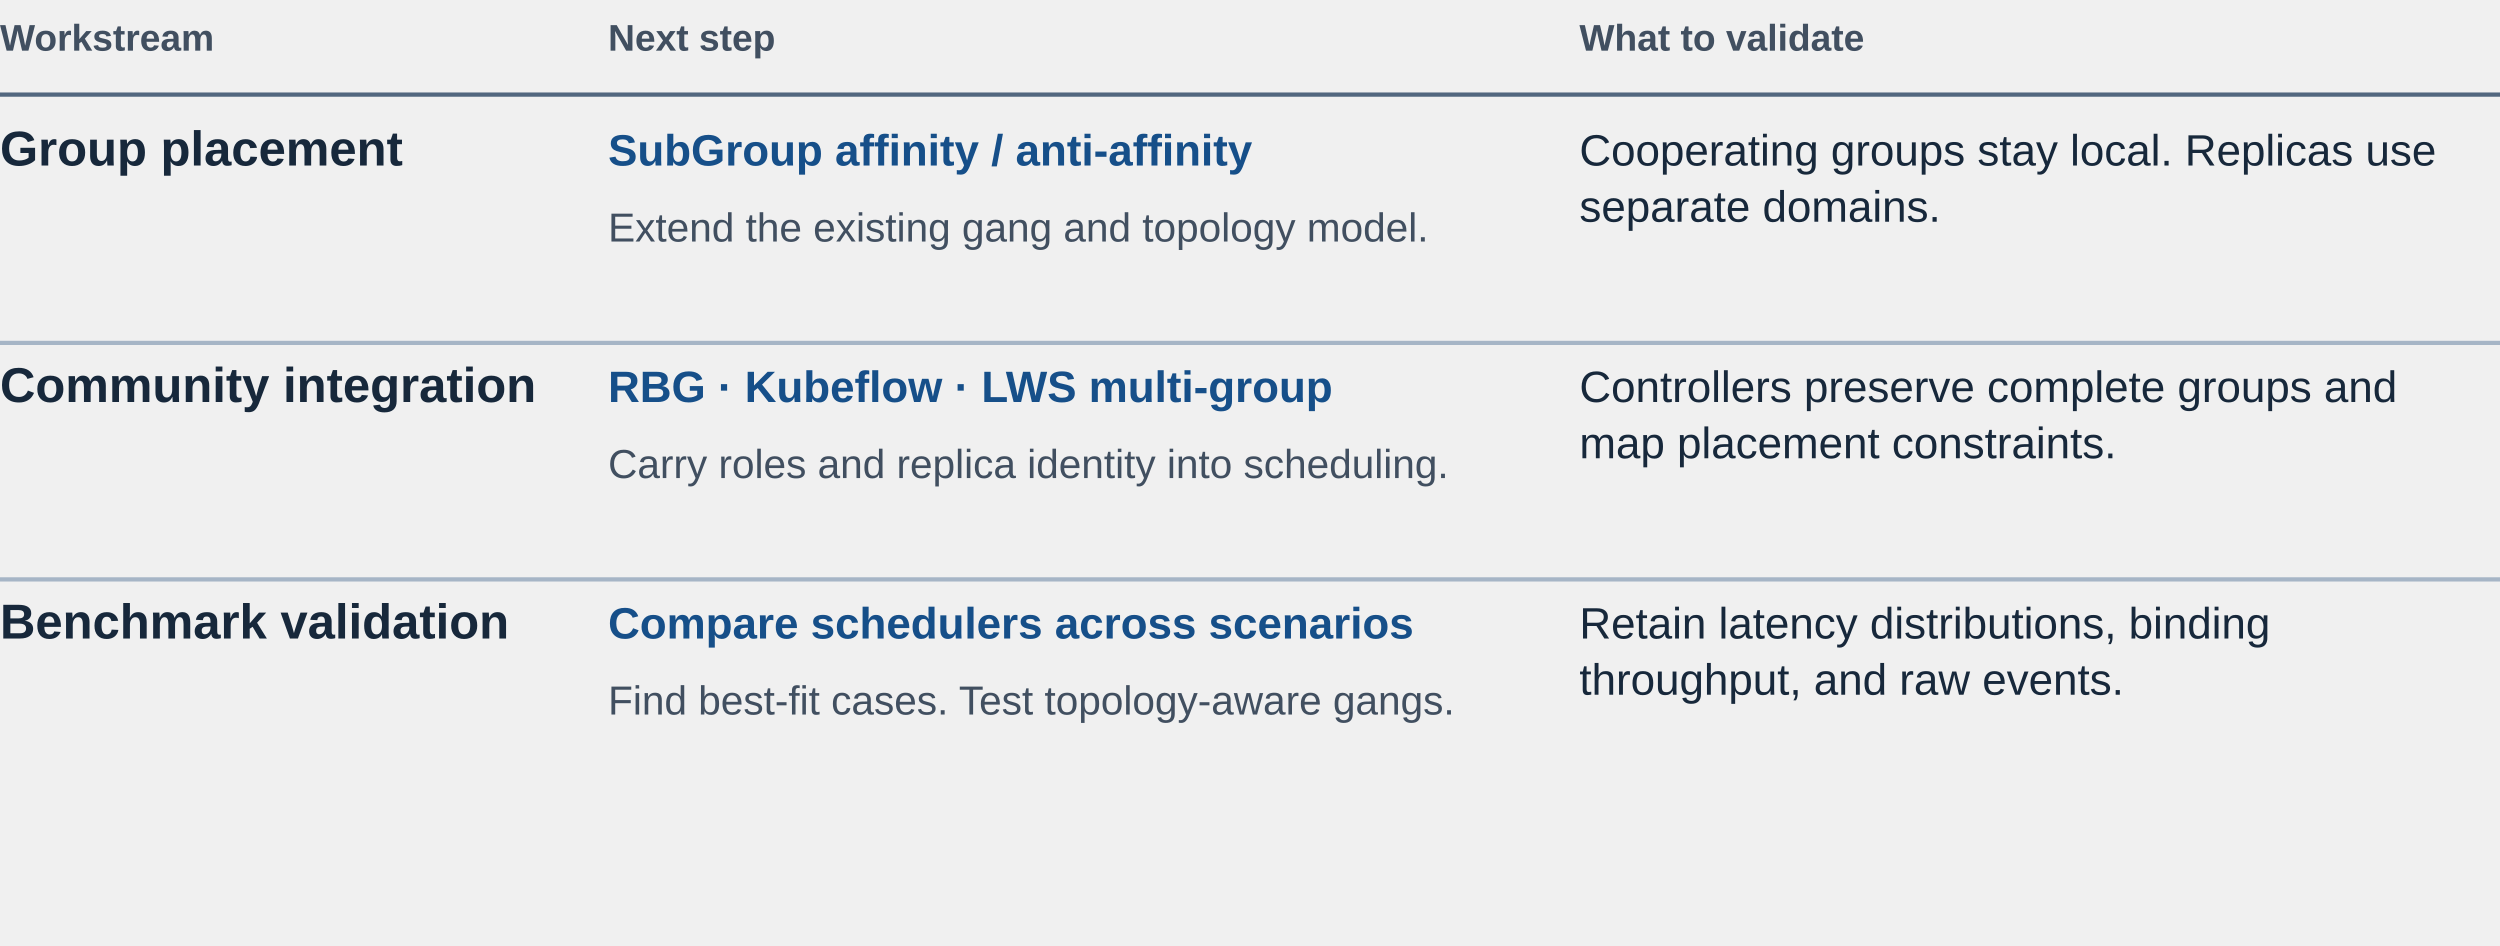
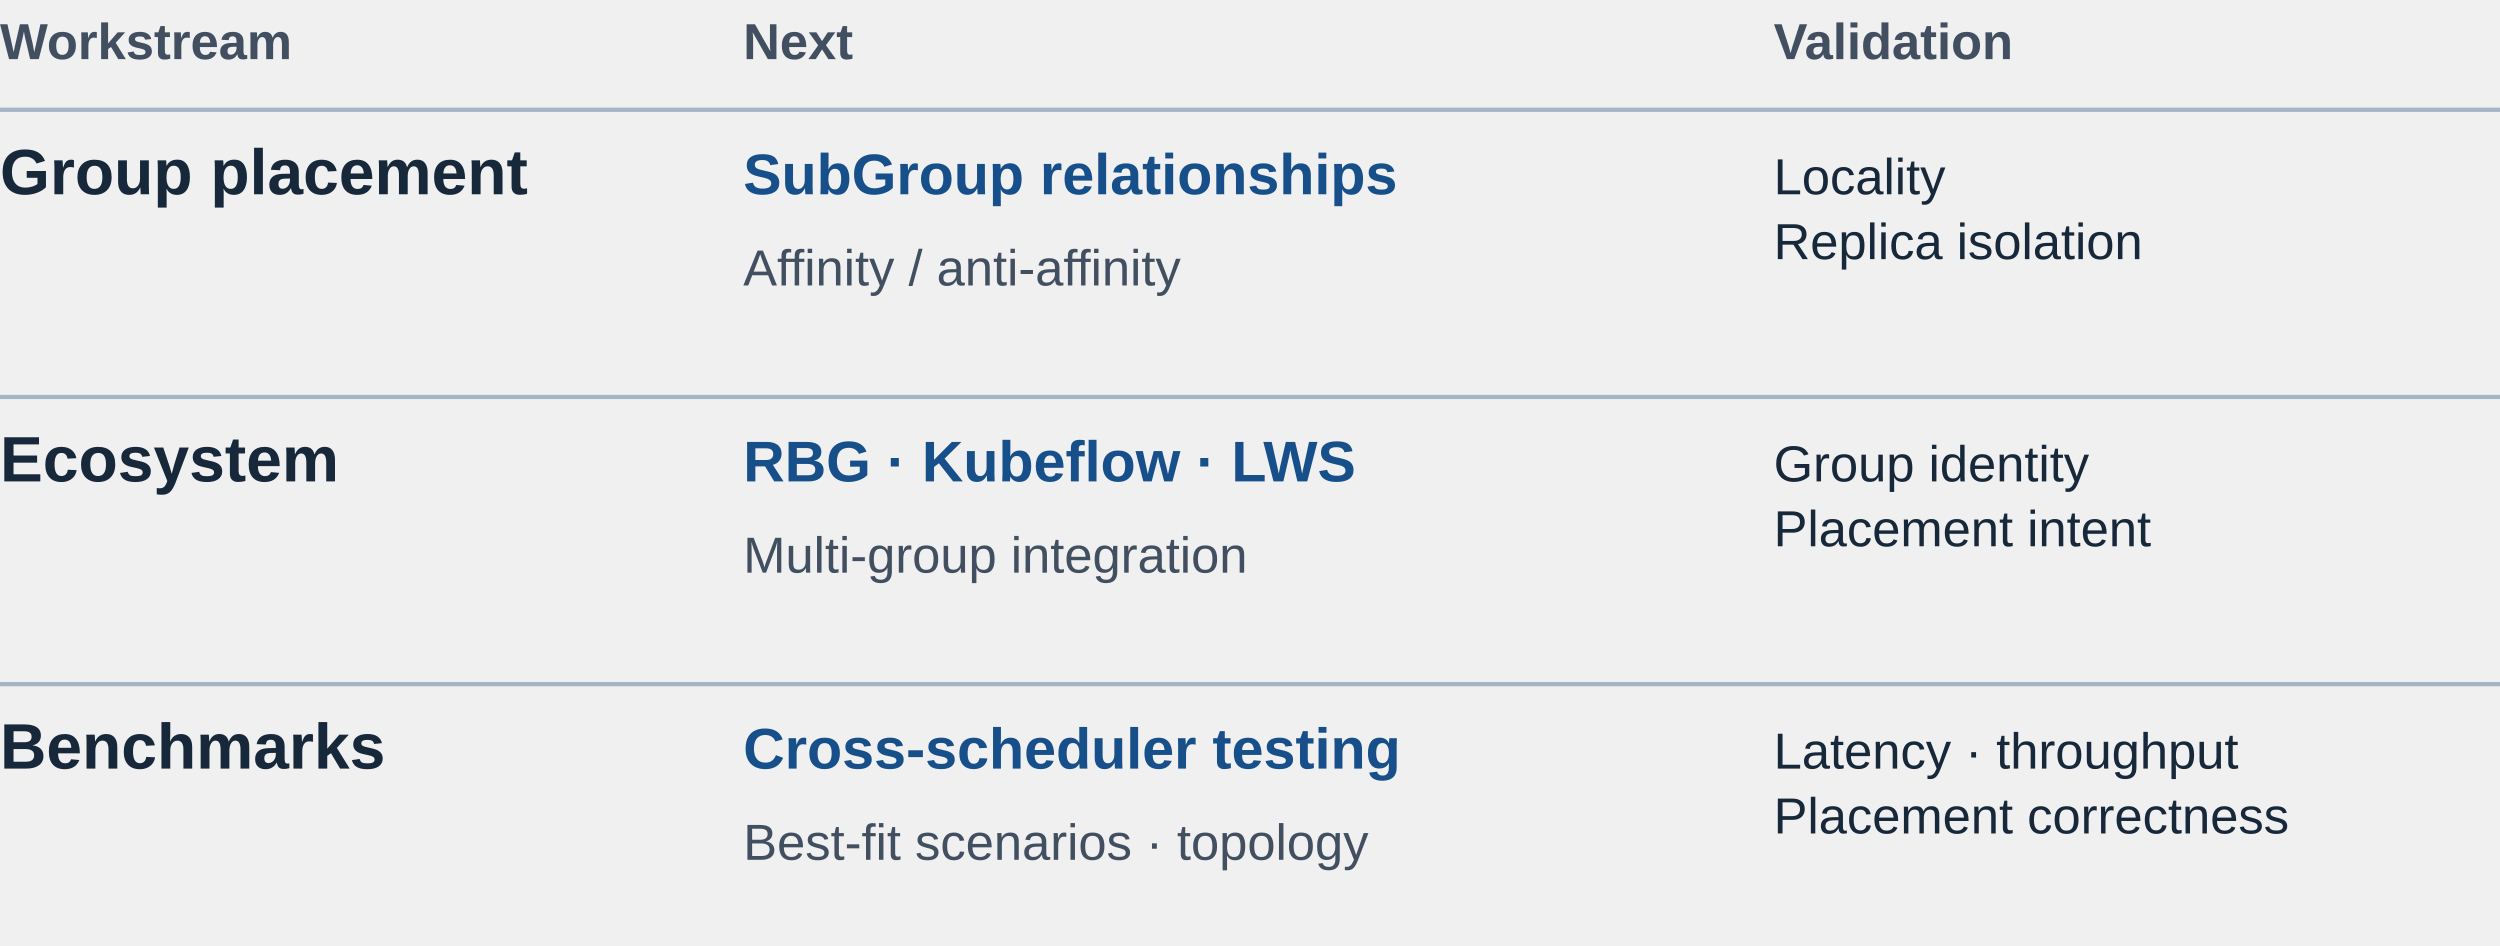
<svg xmlns="http://www.w3.org/2000/svg" width="1480" height="560" viewBox="0 0 1480 560">
  <defs>
    <marker id="arrow-146653" viewBox="0 0 12 12" refX="12" refY="6" markerWidth="12" markerHeight="12" markerUnits="userSpaceOnUse" orient="auto">
      <path d="M0 0 L12 6 L0 12 Z" fill="#146653" />
    </marker>
    <marker id="arrow-164f89" viewBox="0 0 12 12" refX="12" refY="6" markerWidth="12" markerHeight="12" markerUnits="userSpaceOnUse" orient="auto">
      <path d="M0 0 L12 6 L0 12 Z" fill="#164f89" />
    </marker>
    <marker id="arrow-17283b" viewBox="0 0 12 12" refX="12" refY="6" markerWidth="12" markerHeight="12" markerUnits="userSpaceOnUse" orient="auto">
      <path d="M0 0 L12 6 L0 12 Z" fill="#17283b" />
    </marker>
    <marker id="arrow-414f60" viewBox="0 0 12 12" refX="12" refY="6" markerWidth="12" markerHeight="12" markerUnits="userSpaceOnUse" orient="auto">
      <path d="M0 0 L12 6 L0 12 Z" fill="#414f60" />
    </marker>
    <marker id="arrow-52677f" viewBox="0 0 12 12" refX="12" refY="6" markerWidth="12" markerHeight="12" markerUnits="userSpaceOnUse" orient="auto">
      <path d="M0 0 L12 6 L0 12 Z" fill="#52677f" />
    </marker>
    <marker id="arrow-62448d" viewBox="0 0 12 12" refX="12" refY="6" markerWidth="12" markerHeight="12" markerUnits="userSpaceOnUse" orient="auto">
      <path d="M0 0 L12 6 L0 12 Z" fill="#62448d" />
    </marker>
    <marker id="arrow-8b621c" viewBox="0 0 12 12" refX="12" refY="6" markerWidth="12" markerHeight="12" markerUnits="userSpaceOnUse" orient="auto">
      <path d="M0 0 L12 6 L0 12 Z" fill="#8b621c" />
    </marker>
    <marker id="arrow-a6b5c6" viewBox="0 0 12 12" refX="12" refY="6" markerWidth="12" markerHeight="12" markerUnits="userSpaceOnUse" orient="auto">
      <path d="M0 0 L12 6 L0 12 Z" fill="#a6b5c6" />
    </marker>
    <marker id="arrow-c14421" viewBox="0 0 12 12" refX="12" refY="6" markerWidth="12" markerHeight="12" markerUnits="userSpaceOnUse" orient="auto">
      <path d="M0 0 L12 6 L0 12 Z" fill="#c14421" />
    </marker>
    <marker id="arrow-dce5ee" viewBox="0 0 12 12" refX="12" refY="6" markerWidth="12" markerHeight="12" markerUnits="userSpaceOnUse" orient="auto">
      <path d="M0 0 L12 6 L0 12 Z" fill="#dce5ee" />
    </marker>
    <marker id="arrow-dce9f8" viewBox="0 0 12 12" refX="12" refY="6" markerWidth="12" markerHeight="12" markerUnits="userSpaceOnUse" orient="auto">
      <path d="M0 0 L12 6 L0 12 Z" fill="#dce9f8" />
    </marker>
    <marker id="arrow-deeee8" viewBox="0 0 12 12" refX="12" refY="6" markerWidth="12" markerHeight="12" markerUnits="userSpaceOnUse" orient="auto">
      <path d="M0 0 L12 6 L0 12 Z" fill="#deeee8" />
    </marker>
    <marker id="arrow-eae3f3" viewBox="0 0 12 12" refX="12" refY="6" markerWidth="12" markerHeight="12" markerUnits="userSpaceOnUse" orient="auto">
      <path d="M0 0 L12 6 L0 12 Z" fill="#eae3f3" />
    </marker>
    <marker id="arrow-f2f5f9" viewBox="0 0 12 12" refX="12" refY="6" markerWidth="12" markerHeight="12" markerUnits="userSpaceOnUse" orient="auto">
      <path d="M0 0 L12 6 L0 12 Z" fill="#f2f5f9" />
    </marker>
    <marker id="arrow-fff5e2" viewBox="0 0 12 12" refX="12" refY="6" markerWidth="12" markerHeight="12" markerUnits="userSpaceOnUse" orient="auto">
      <path d="M0 0 L12 6 L0 12 Z" fill="#fff5e2" />
    </marker>
    <marker id="arrow-ffffff" viewBox="0 0 12 12" refX="12" refY="6" markerWidth="12" markerHeight="12" markerUnits="userSpaceOnUse" orient="auto">
      <path d="M0 0 L12 6 L0 12 Z" fill="#ffffff" />
    </marker>
  </defs>
-   <path d="M0,56 L1480,56" fill="none" stroke="#52677f" stroke-width="2.5" stroke-linejoin="round" />
-   <path d="M0,203 L1480,203" fill="none" stroke="#a6b5c6" stroke-width="2.5" stroke-linejoin="round" />
-   <path d="M0,343 L1480,343" fill="none" stroke="#a6b5c6" stroke-width="2.5" stroke-linejoin="round" />
-   <text x="0" y="30" font-family="Liberation Sans, Arial, sans-serif" font-size="22" font-weight="700" fill="#414f60" text-anchor="start">Workstream</text>
-   <text x="360" y="30" font-family="Liberation Sans, Arial, sans-serif" font-size="22" font-weight="700" fill="#414f60" text-anchor="start">Next step</text>
-   <text x="935" y="30" font-family="Liberation Sans, Arial, sans-serif" font-size="22" font-weight="700" fill="#414f60" text-anchor="start">What to validate</text>
-   <text x="0" y="98" font-family="Liberation Sans, Arial, sans-serif" font-size="29" font-weight="700" fill="#17283b" text-anchor="start">
+   <path d="M0,65 L1480,65" fill="none" stroke="#a6b5c6" stroke-width="2.5" stroke-linejoin="round" />
+   <path d="M0,235 L1480,235" fill="none" stroke="#a6b5c6" stroke-width="2.5" stroke-linejoin="round" />
+   <path d="M0,405 L1480,405" fill="none" stroke="#a6b5c6" stroke-width="2.5" stroke-linejoin="round" />
+   <text x="0" y="35" font-family="Liberation Sans, Arial, sans-serif" font-size="30" font-weight="700" fill="#414f60" text-anchor="start">
+     <tspan x="0" dy="0">Workstream</tspan>
+   </text>
+   <text x="440" y="35" font-family="Liberation Sans, Arial, sans-serif" font-size="30" font-weight="700" fill="#414f60" text-anchor="start">
+     <tspan x="440" dy="0">Next</tspan>
+   </text>
+   <text x="1050" y="35" font-family="Liberation Sans, Arial, sans-serif" font-size="30" font-weight="700" fill="#414f60" text-anchor="start">
+     <tspan x="1050" dy="0">Validation</tspan>
+   </text>
+   <text x="0" y="115" font-family="Liberation Sans, Arial, sans-serif" font-size="38" font-weight="700" fill="#17283b" text-anchor="start">
    <tspan x="0" dy="0">Group placement</tspan>
  </text>
-   <text x="360" y="98" font-family="Liberation Sans, Arial, sans-serif" font-size="26" font-weight="700" fill="#164f89" text-anchor="start">
-     <tspan x="360" dy="0">SubGroup affinity / anti-affinity</tspan>
+   <text x="440" y="115" font-family="Liberation Sans, Arial, sans-serif" font-size="34" font-weight="700" fill="#164f89" text-anchor="start">
+     <tspan x="440" dy="0">SubGroup relationships</tspan>
  </text>
-   <text x="360" y="143" font-family="Liberation Sans, Arial, sans-serif" font-size="24" font-weight="400" fill="#414f60" text-anchor="start">
-     <tspan x="360" dy="0">Extend the existing gang and topology model.</tspan>
+   <text x="440" y="169" font-family="Liberation Sans, Arial, sans-serif" font-size="30" font-weight="400" fill="#414f60" text-anchor="start">
+     <tspan x="440" dy="0">Affinity / anti-affinity</tspan>
  </text>
-   <text x="935" y="98" font-family="Liberation Sans, Arial, sans-serif" font-size="26" font-weight="400" fill="#17283b" text-anchor="start">
-     <tspan x="935" dy="0">Cooperating groups stay local. Replicas use</tspan>
-     <tspan x="935" dy="33.28">separate domains.</tspan>
+   <text x="1050" y="115" font-family="Liberation Sans, Arial, sans-serif" font-size="30" font-weight="400" fill="#17283b" text-anchor="start">
+     <tspan x="1050" dy="0">Locality</tspan>
+     <tspan x="1050" dy="38.4">Replica isolation</tspan>
  </text>
-   <text x="0" y="238" font-family="Liberation Sans, Arial, sans-serif" font-size="29" font-weight="700" fill="#17283b" text-anchor="start">
-     <tspan x="0" dy="0">Community integration</tspan>
+   <text x="0" y="285" font-family="Liberation Sans, Arial, sans-serif" font-size="38" font-weight="700" fill="#17283b" text-anchor="start">
+     <tspan x="0" dy="0">Ecosystem</tspan>
  </text>
-   <text x="360" y="238" font-family="Liberation Sans, Arial, sans-serif" font-size="26" font-weight="700" fill="#164f89" text-anchor="start">
-     <tspan x="360" dy="0">RBG · Kubeflow · LWS multi-group</tspan>
+   <text x="440" y="285" font-family="Liberation Sans, Arial, sans-serif" font-size="34" font-weight="700" fill="#164f89" text-anchor="start">
+     <tspan x="440" dy="0">RBG · Kubeflow · LWS</tspan>
  </text>
-   <text x="360" y="283" font-family="Liberation Sans, Arial, sans-serif" font-size="24" font-weight="400" fill="#414f60" text-anchor="start">
-     <tspan x="360" dy="0">Carry roles and replica identity into scheduling.</tspan>
+   <text x="440" y="339" font-family="Liberation Sans, Arial, sans-serif" font-size="30" font-weight="400" fill="#414f60" text-anchor="start">
+     <tspan x="440" dy="0">Multi-group integration</tspan>
  </text>
-   <text x="935" y="238" font-family="Liberation Sans, Arial, sans-serif" font-size="26" font-weight="400" fill="#17283b" text-anchor="start">
-     <tspan x="935" dy="0">Controllers preserve complete groups and</tspan>
-     <tspan x="935" dy="33.28">map placement constraints.</tspan>
+   <text x="1050" y="285" font-family="Liberation Sans, Arial, sans-serif" font-size="30" font-weight="400" fill="#17283b" text-anchor="start">
+     <tspan x="1050" dy="0">Group identity</tspan>
+     <tspan x="1050" dy="38.4">Placement intent</tspan>
  </text>
-   <text x="0" y="378" font-family="Liberation Sans, Arial, sans-serif" font-size="29" font-weight="700" fill="#17283b" text-anchor="start">
-     <tspan x="0" dy="0">Benchmark validation</tspan>
+   <text x="0" y="455" font-family="Liberation Sans, Arial, sans-serif" font-size="38" font-weight="700" fill="#17283b" text-anchor="start">
+     <tspan x="0" dy="0">Benchmarks</tspan>
  </text>
-   <text x="360" y="378" font-family="Liberation Sans, Arial, sans-serif" font-size="26" font-weight="700" fill="#164f89" text-anchor="start">
-     <tspan x="360" dy="0">Compare schedulers across scenarios</tspan>
+   <text x="440" y="455" font-family="Liberation Sans, Arial, sans-serif" font-size="34" font-weight="700" fill="#164f89" text-anchor="start">
+     <tspan x="440" dy="0">Cross-scheduler testing</tspan>
  </text>
-   <text x="360" y="423" font-family="Liberation Sans, Arial, sans-serif" font-size="24" font-weight="400" fill="#414f60" text-anchor="start">
-     <tspan x="360" dy="0">Find best-fit cases. Test topology-aware gangs.</tspan>
+   <text x="440" y="509" font-family="Liberation Sans, Arial, sans-serif" font-size="30" font-weight="400" fill="#414f60" text-anchor="start">
+     <tspan x="440" dy="0">Best-fit scenarios · topology</tspan>
  </text>
-   <text x="935" y="378" font-family="Liberation Sans, Arial, sans-serif" font-size="26" font-weight="400" fill="#17283b" text-anchor="start">
-     <tspan x="935" dy="0">Retain latency distributions, binding</tspan>
-     <tspan x="935" dy="33.28">throughput, and raw events.</tspan>
+   <text x="1050" y="455" font-family="Liberation Sans, Arial, sans-serif" font-size="30" font-weight="400" fill="#17283b" text-anchor="start">
+     <tspan x="1050" dy="0">Latency · throughput</tspan>
+     <tspan x="1050" dy="38.4">Placement correctness</tspan>
  </text>
</svg>
